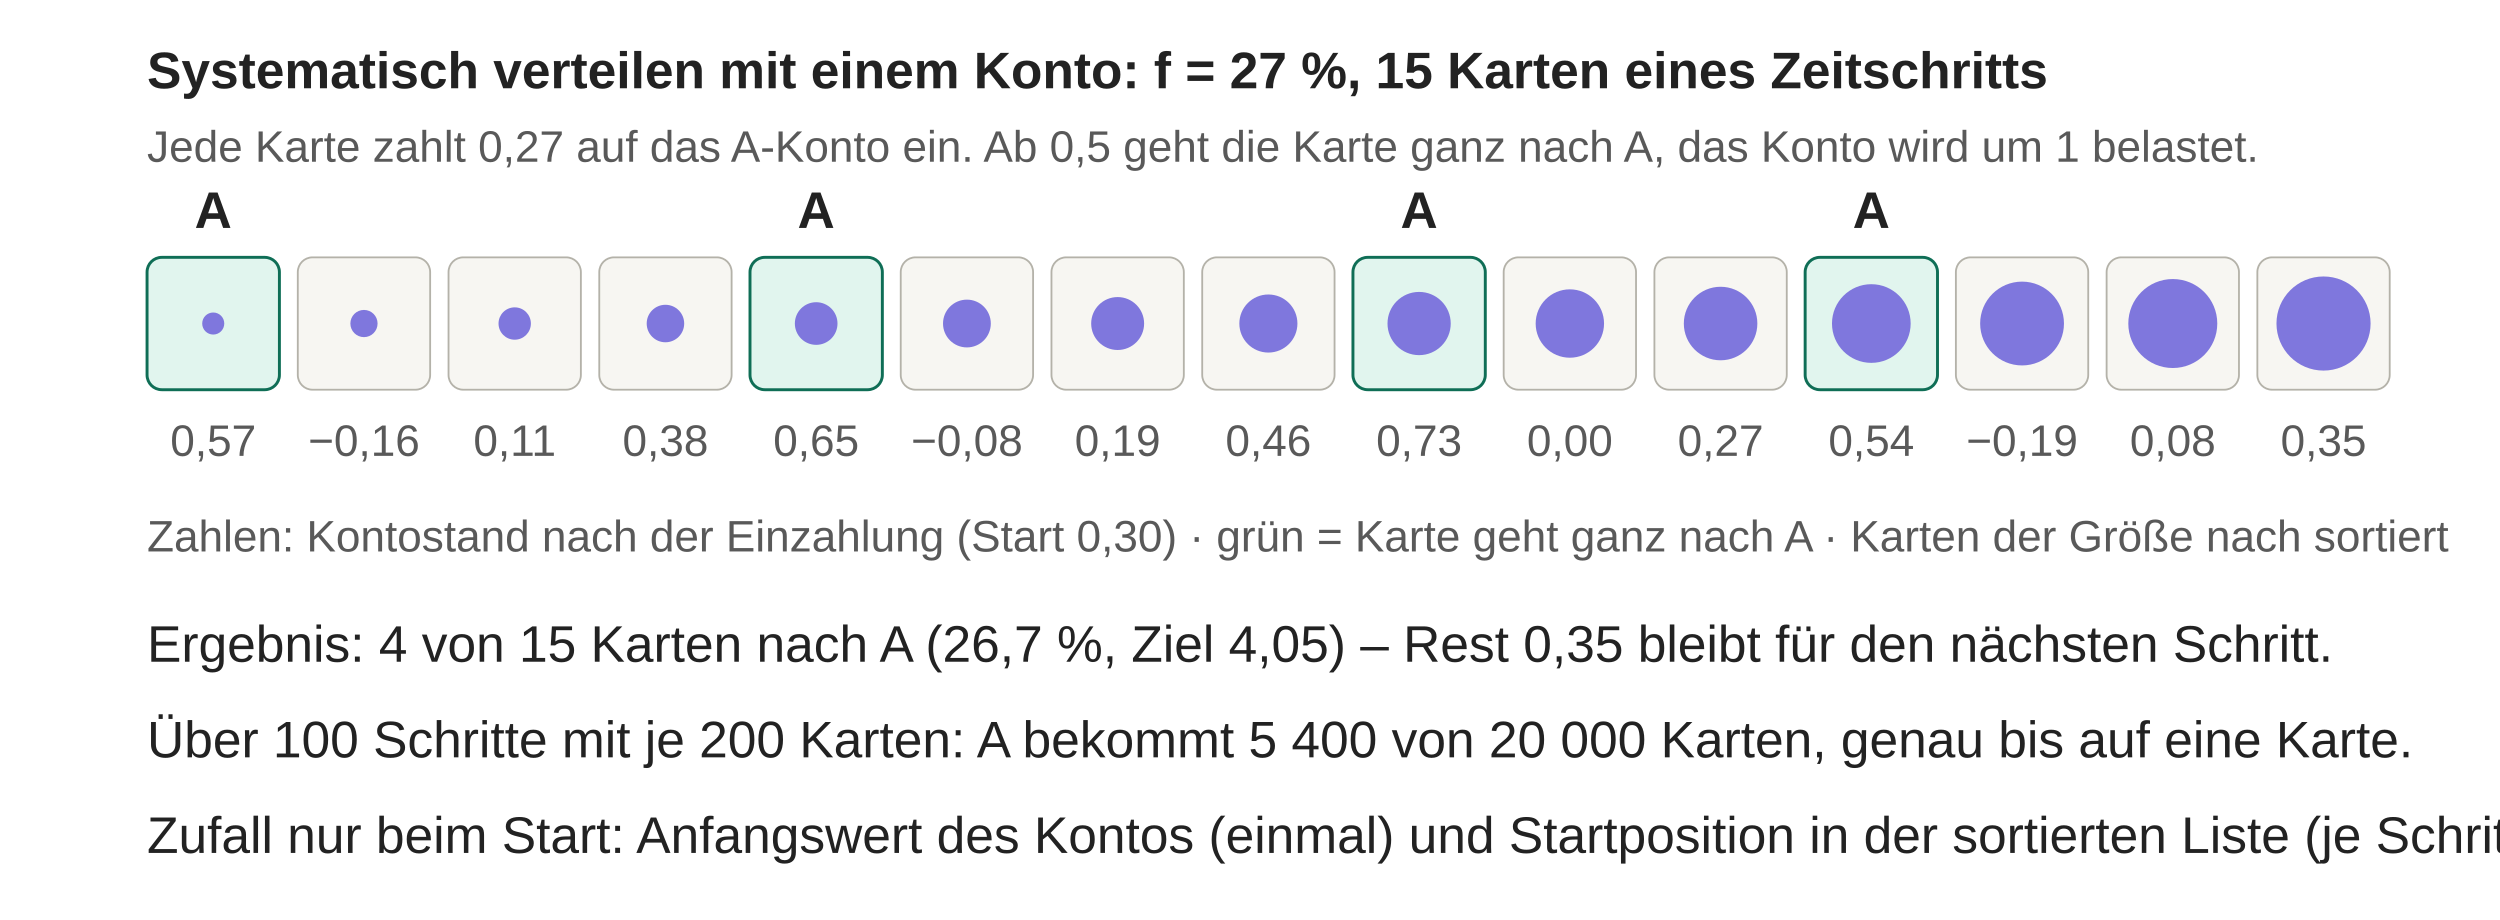
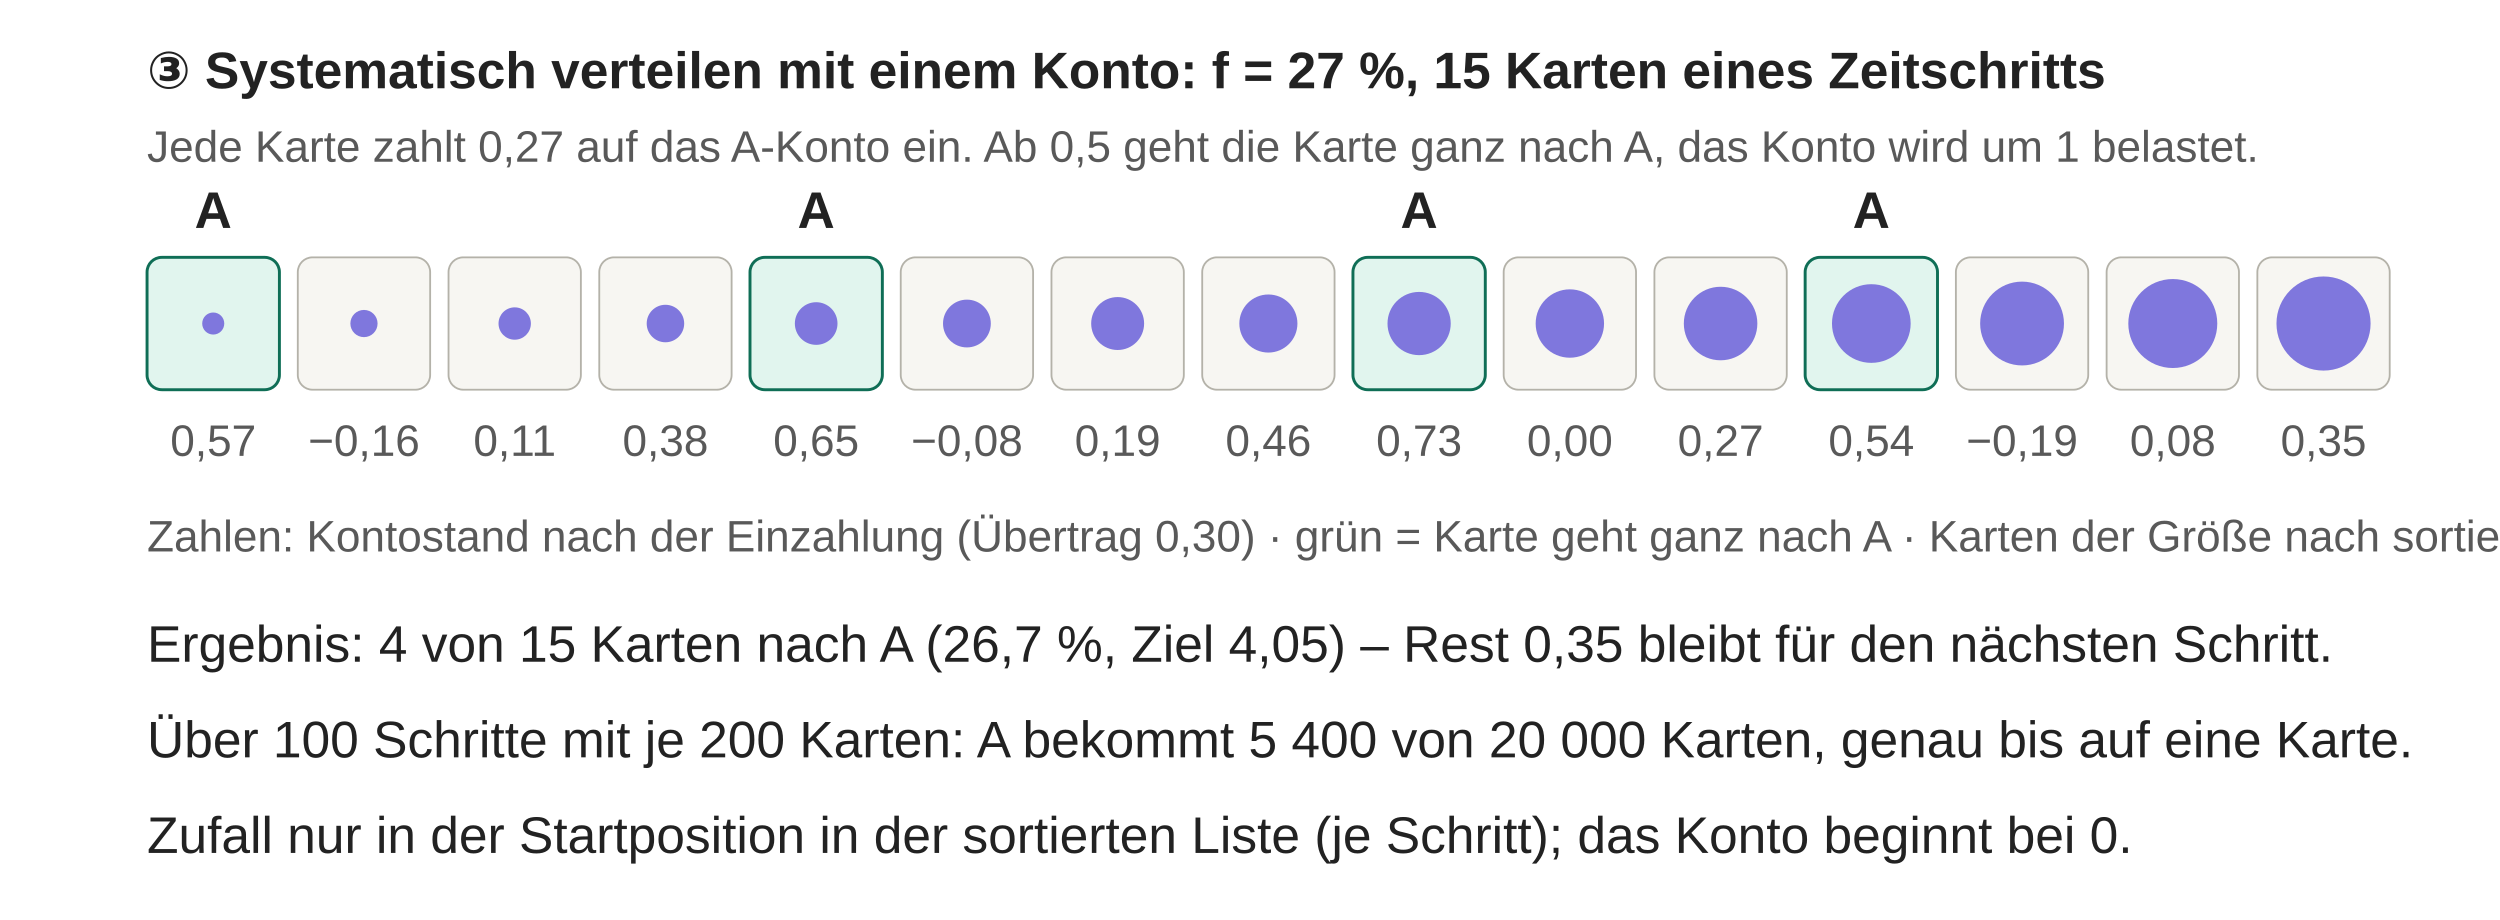
<svg xmlns="http://www.w3.org/2000/svg" width="680" height="250" viewBox="0 0 680 250">
  <style>
text { font-family: Calibri, Arial, sans-serif; }
.t { font-size: 14px; fill: #222222; }
.ts { font-size: 12px; fill: #595959; }
.th { font-size: 14px; font-weight: bold; fill: #222222; }
.c-amber rect, .c-amber circle, rect.c-amber, circle.c-amber { fill: #FAEEDA; stroke: #854F0B; }
.c-amber text { fill: #633806; }
.c-gray rect, .c-gray circle, rect.c-gray, circle.c-gray { fill: #F1EFE8; stroke: #5F5E5A; }
.c-gray text { fill: #444441; }
.box { fill: #F7F6F2; stroke: #B4B2A9; }
.arr { stroke: #5F5E5A; stroke-width: 1.5; fill: none; }
.c-red rect, rect.c-red { fill: #FCEBEB; stroke: #A32D2D; }
.c-red text { fill: #791F1F; }
.c-green rect, rect.c-green { fill: #EAF3DE; stroke: #3B6D11; }
.c-green text { fill: #27500A; }
.c-purple rect, rect.c-purple { fill: #EEEDFE; stroke: #534AB7; }
.c-purple text { fill: #3C3489; }
.c-teal rect, rect.c-teal { fill: #E1F5EE; stroke: #0F6E56; }
.c-teal text { fill: #085041; }
</style>
  <defs>
    <marker id="arrow" viewBox="0 0 10 10" refX="8" refY="5" markerWidth="6" markerHeight="6" orient="auto-start-reverse">
      <path d="M2 1L8 5L2 9" fill="none" stroke="#5F5E5A" stroke-width="1.5" stroke-linecap="round" stroke-linejoin="round" />
    </marker>
  </defs>
-   <text class="th" x="40" y="24">Systematisch verteilen mit einem Konto: f = 27 %, 15 Karten eines Zeitschritts</text>
+   <text class="th" x="40" y="24">③ Systematisch verteilen mit einem Konto: f = 27 %, 15 Karten eines Zeitschritts</text>
  <text class="ts" x="40" y="44">Jede Karte zahlt 0,27 auf das A-Konto ein. Ab 0,5 geht die Karte ganz nach A, das Konto wird um 1 belastet.</text>
  <g class="c-teal">
    <rect x="40" y="70" width="36" height="36" rx="4" stroke-width="0.8" />
  </g>
  <text class="th" x="58" y="62" text-anchor="middle">A</text>
  <circle cx="58" cy="88" r="3.0" fill="#7F77DD" />
  <text class="ts" x="58" y="124" text-anchor="middle">0,57</text>
  <rect class="box" x="81" y="70" width="36" height="36" rx="4" stroke-width="0.5" />
  <circle cx="99" cy="88" r="3.7" fill="#7F77DD" />
  <text class="ts" x="99" y="124" text-anchor="middle">−0,16</text>
  <rect class="box" x="122" y="70" width="36" height="36" rx="4" stroke-width="0.5" />
  <circle cx="140" cy="88" r="4.4" fill="#7F77DD" />
  <text class="ts" x="140" y="124" text-anchor="middle">0,11</text>
  <rect class="box" x="163" y="70" width="36" height="36" rx="4" stroke-width="0.5" />
  <circle cx="181" cy="88" r="5.1" fill="#7F77DD" />
  <text class="ts" x="181" y="124" text-anchor="middle">0,38</text>
  <g class="c-teal">
    <rect x="204" y="70" width="36" height="36" rx="4" stroke-width="0.8" />
  </g>
  <text class="th" x="222" y="62" text-anchor="middle">A</text>
  <circle cx="222" cy="88" r="5.8" fill="#7F77DD" />
  <text class="ts" x="222" y="124" text-anchor="middle">0,65</text>
  <rect class="box" x="245" y="70" width="36" height="36" rx="4" stroke-width="0.5" />
  <circle cx="263" cy="88" r="6.5" fill="#7F77DD" />
  <text class="ts" x="263" y="124" text-anchor="middle">−0,08</text>
  <rect class="box" x="286" y="70" width="36" height="36" rx="4" stroke-width="0.5" />
  <circle cx="304" cy="88" r="7.2" fill="#7F77DD" />
  <text class="ts" x="304" y="124" text-anchor="middle">0,19</text>
  <rect class="box" x="327" y="70" width="36" height="36" rx="4" stroke-width="0.5" />
  <circle cx="345" cy="88" r="7.9" fill="#7F77DD" />
  <text class="ts" x="345" y="124" text-anchor="middle">0,46</text>
  <g class="c-teal">
    <rect x="368" y="70" width="36" height="36" rx="4" stroke-width="0.8" />
  </g>
  <text class="th" x="386" y="62" text-anchor="middle">A</text>
  <circle cx="386" cy="88" r="8.6" fill="#7F77DD" />
  <text class="ts" x="386" y="124" text-anchor="middle">0,73</text>
  <rect class="box" x="409" y="70" width="36" height="36" rx="4" stroke-width="0.5" />
  <circle cx="427" cy="88" r="9.3" fill="#7F77DD" />
  <text class="ts" x="427" y="124" text-anchor="middle">0,00</text>
  <rect class="box" x="450" y="70" width="36" height="36" rx="4" stroke-width="0.5" />
  <circle cx="468" cy="88" r="10.0" fill="#7F77DD" />
  <text class="ts" x="468" y="124" text-anchor="middle">0,27</text>
  <g class="c-teal">
    <rect x="491" y="70" width="36" height="36" rx="4" stroke-width="0.8" />
  </g>
  <text class="th" x="509" y="62" text-anchor="middle">A</text>
  <circle cx="509" cy="88" r="10.7" fill="#7F77DD" />
  <text class="ts" x="509" y="124" text-anchor="middle">0,54</text>
  <rect class="box" x="532" y="70" width="36" height="36" rx="4" stroke-width="0.5" />
  <circle cx="550" cy="88" r="11.4" fill="#7F77DD" />
  <text class="ts" x="550" y="124" text-anchor="middle">−0,19</text>
  <rect class="box" x="573" y="70" width="36" height="36" rx="4" stroke-width="0.5" />
  <circle cx="591" cy="88" r="12.1" fill="#7F77DD" />
  <text class="ts" x="591" y="124" text-anchor="middle">0,08</text>
  <rect class="box" x="614" y="70" width="36" height="36" rx="4" stroke-width="0.5" />
  <circle cx="632" cy="88" r="12.8" fill="#7F77DD" />
  <text class="ts" x="632" y="124" text-anchor="middle">0,35</text>
-   <text class="ts" x="40" y="150">Zahlen: Kontostand nach der Einzahlung (Start 0,30) · grün = Karte geht ganz nach A · Karten der Größe nach sortiert</text>
+   <text class="ts" x="40" y="150">Zahlen: Kontostand nach der Einzahlung (Übertrag 0,30) · grün = Karte geht ganz nach A · Karten der Größe nach sortiert</text>
  <text class="t" x="40" y="180">Ergebnis: 4 von 15 Karten nach A (26,7 %, Ziel 4,05) – Rest 0,35 bleibt für den nächsten Schritt.</text>
  <text class="t" x="40" y="206">Über 100 Schritte mit je 200 Karten: A bekommt 5 400 von 20 000 Karten, genau bis auf eine Karte.</text>
-   <text class="t" x="40" y="232">Zufall nur beim Start: Anfangswert des Kontos (einmal) und Startposition in der sortierten Liste (je Schritt).</text>
+   <text class="t" x="40" y="232">Zufall nur in der Startposition in der sortierten Liste (je Schritt); das Konto beginnt bei 0.</text>
</svg>
